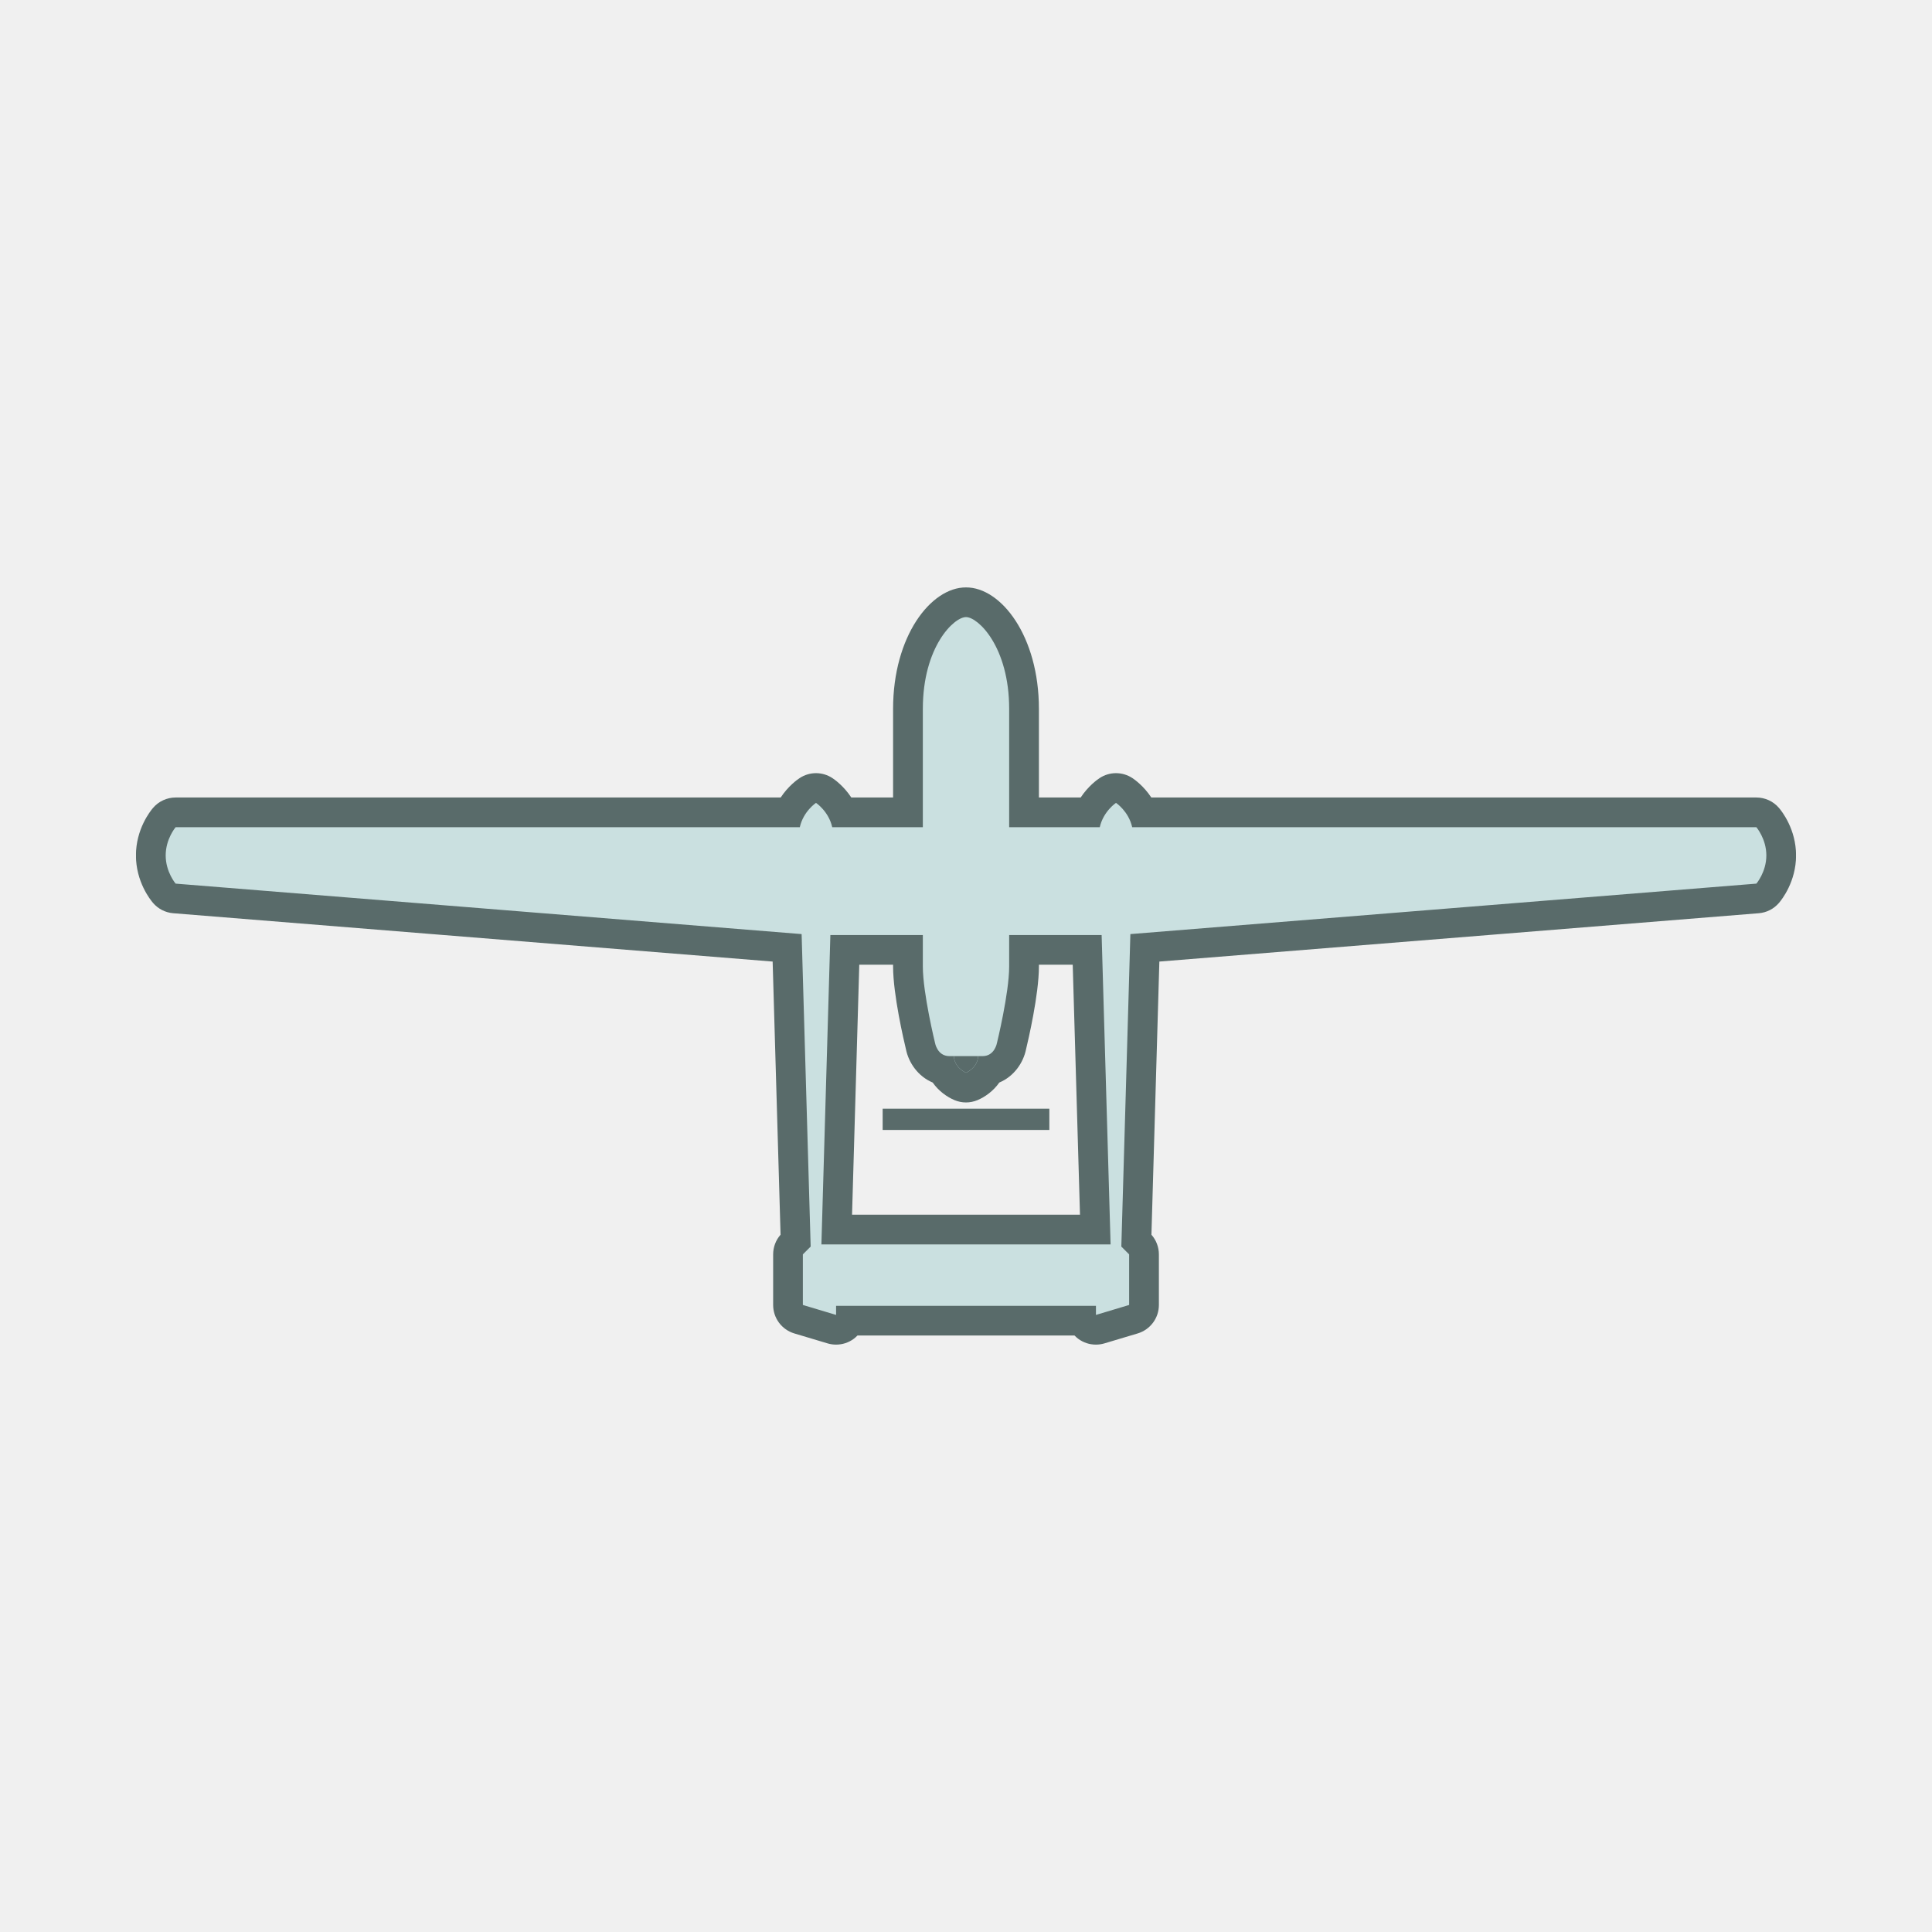
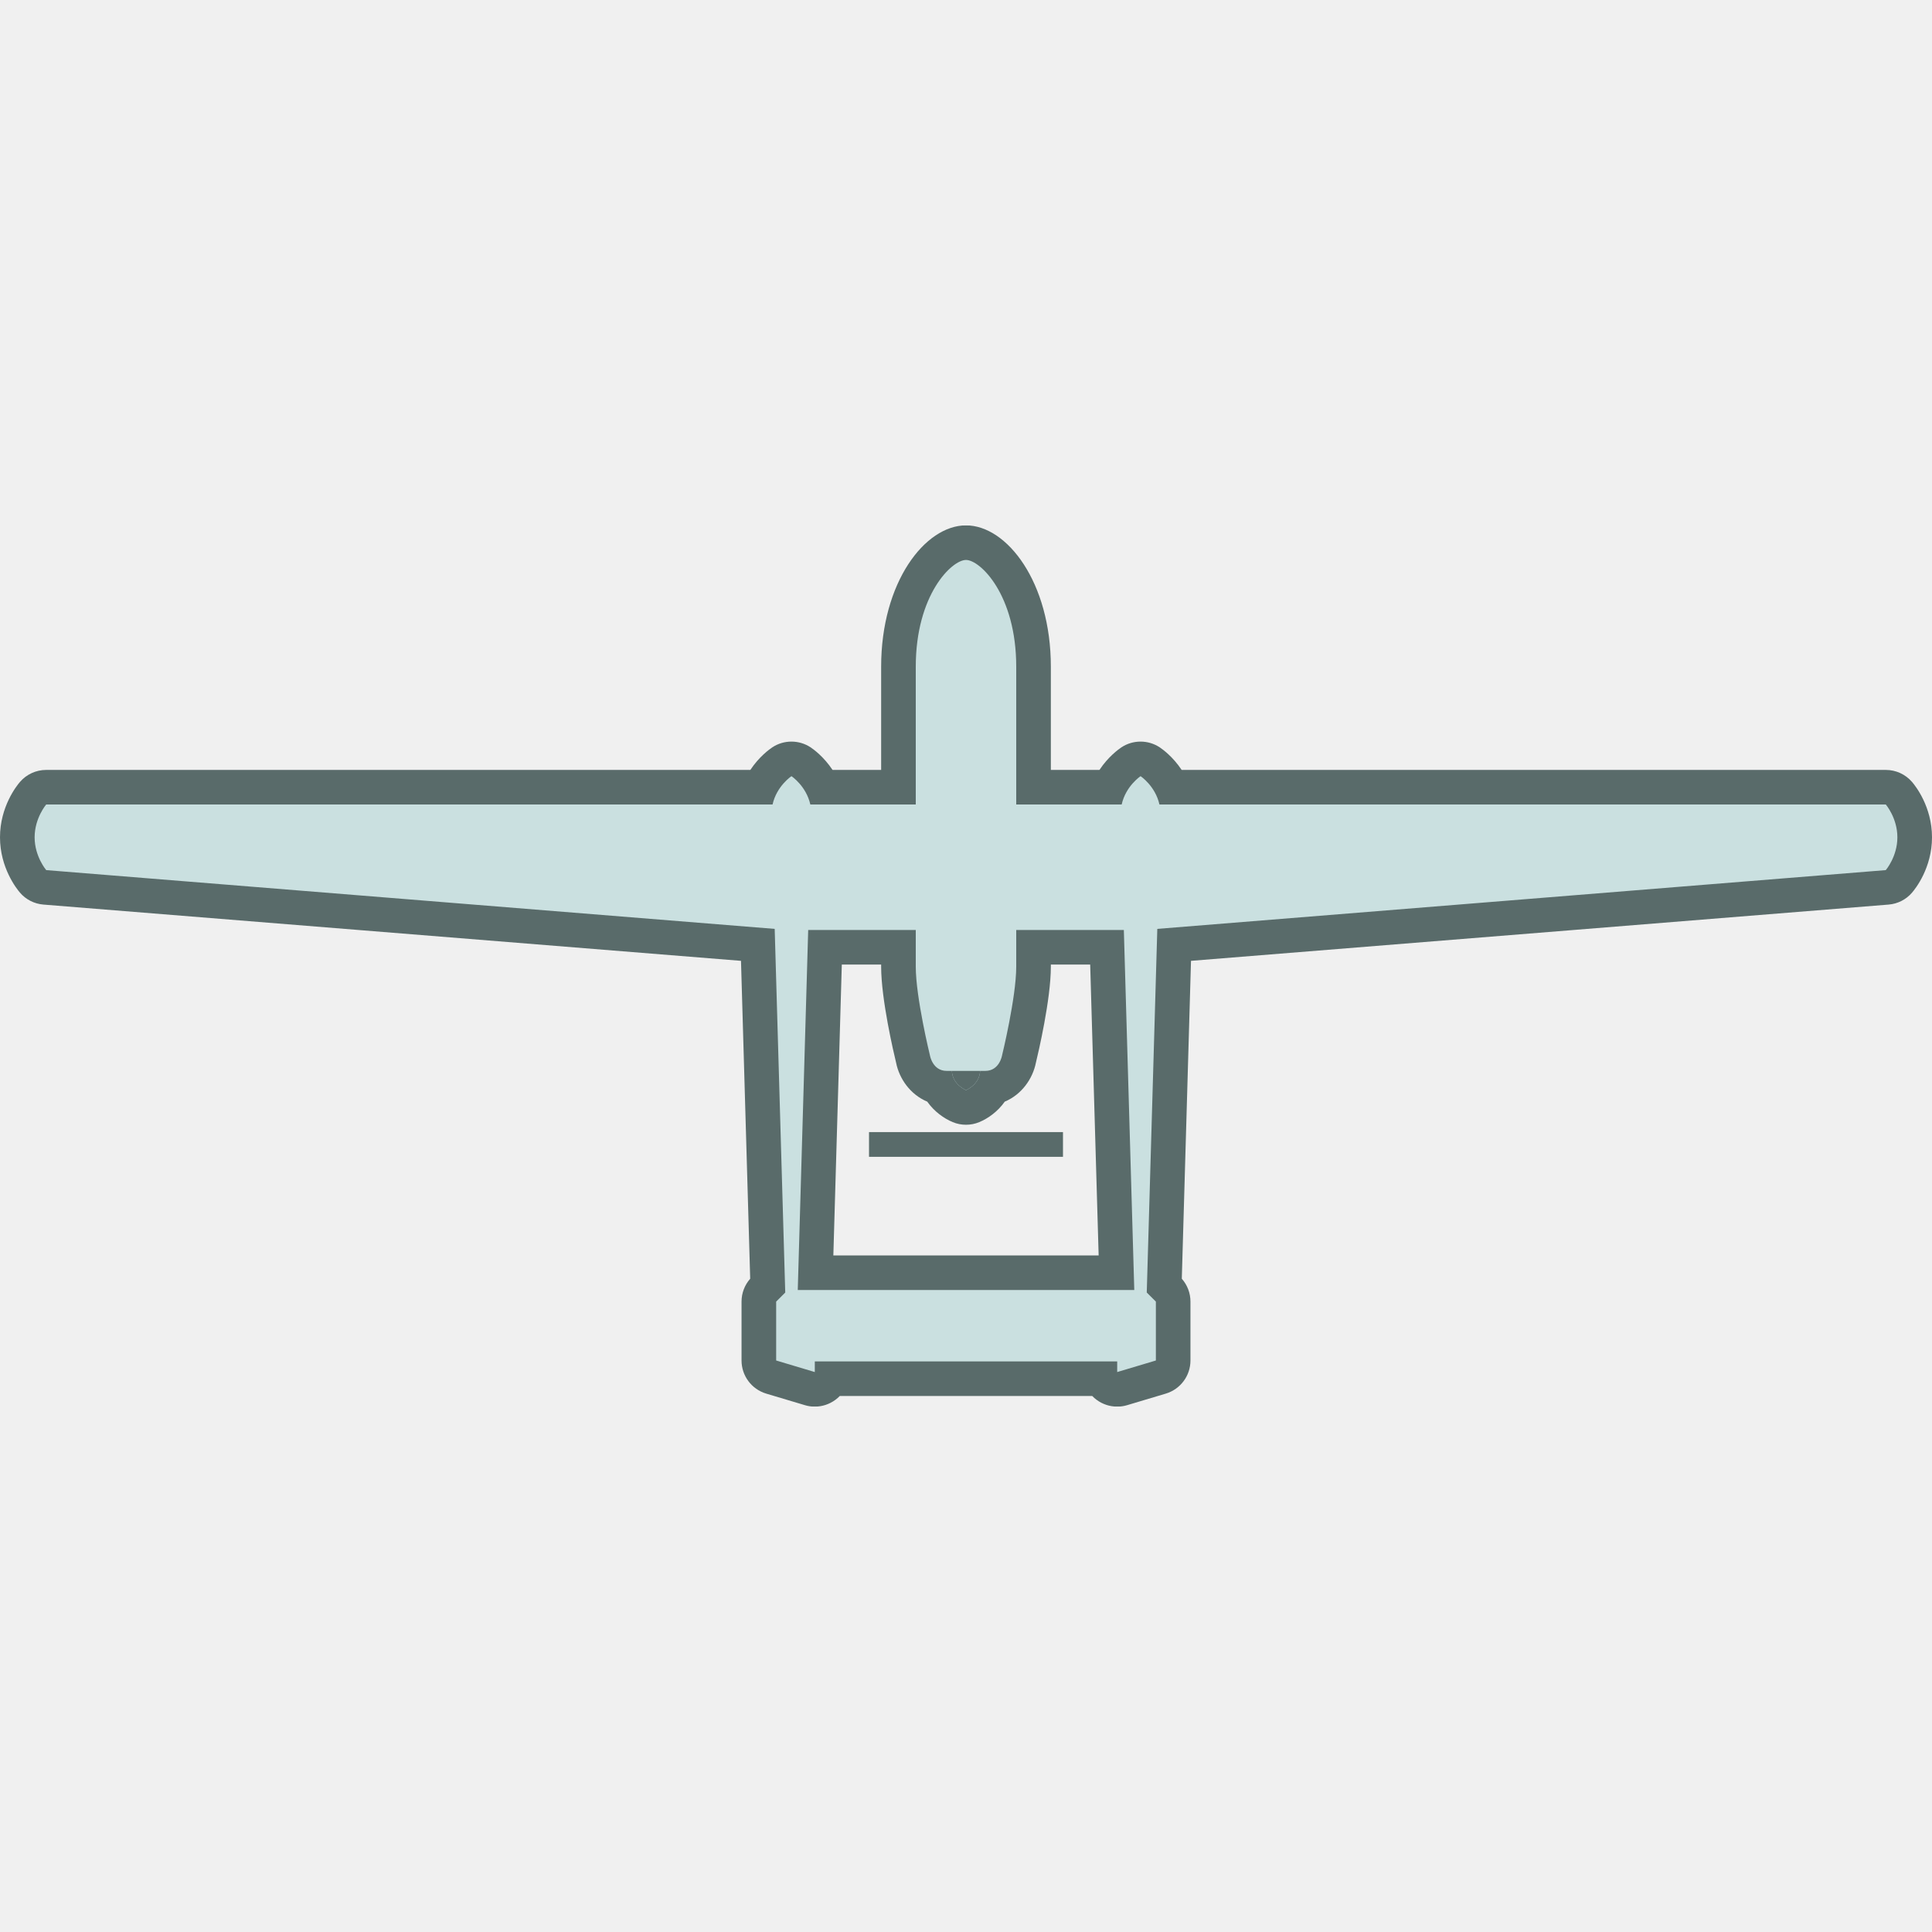
<svg xmlns="http://www.w3.org/2000/svg" xmlns:xlink="http://www.w3.org/1999/xlink" width="50px" height="50px" viewBox="0 0 50 50" version="1.1">
  <defs>
-     <polygon id="path-1" points="0 0 42.964 0 42.964 19.598 0 19.598" />
+     <polygon id="path-1" points="0 0 50 0 50 22.807 0 22.807" />
  </defs>
  <g id="Planes/Eitan" stroke="none" stroke-width="1" fill="none" fill-rule="evenodd">
-     <g id="Group-10" transform="translate(25, 25) rotate(-360) translate(-25, -25) translate(3.517975, 15.20118)">
-       <polygon id="Fill-1" fill="#596B6A" points="19.325 14.042 23.639 14.042 23.639 13.492 19.325 13.492" />
+     <g id="Group-10" transform="translate(25, 25) rotate(-360) translate(-25, -25) translate(-0, 13.59649)">
+       <polygon id="Fill-1" fill="#596B6A" points="22.49 16.342 27.51 16.342 27.51 15.702 22.49 15.702" />
      <g id="Group-9">
-         <path d="M18.136,16.62 L24.828,16.62 C24.785,15.138 24.688,11.829 24.618,9.382 L22.984,9.382 L22.984,9.813 C22.984,10.509 22.696,11.724 22.661,11.867 C22.61,12.137 22.415,12.421 22.087,12.496 C21.97,12.72 21.766,12.859 21.629,12.916 C21.582,12.935 21.532,12.945 21.482,12.945 C21.432,12.945 21.382,12.935 21.335,12.916 C21.198,12.859 20.994,12.72 20.877,12.496 C20.55,12.421 20.354,12.137 20.303,11.867 C20.269,11.724 19.98,10.509 19.98,9.813 L19.98,9.382 L18.346,9.382 C18.276,11.829 18.18,15.138 18.136,16.62 M24.845,19.213 C24.763,19.213 24.682,19.187 24.615,19.137 C24.559,19.096 24.516,19.04 24.49,18.977 L18.475,18.977 C18.448,19.04 18.405,19.096 18.349,19.137 C18.282,19.187 18.201,19.213 18.12,19.213 C18.082,19.213 18.045,19.208 18.009,19.197 L17.149,18.939 C16.987,18.891 16.875,18.741 16.875,18.571 L16.875,17.262 C16.875,17.16 16.916,17.062 16.988,16.99 L17.073,16.906 C17.035,15.601 16.928,11.952 16.853,9.329 L0.996,8.05 C0.895,8.041 0.801,7.994 0.735,7.917 C0.699,7.875 0.385,7.492 0.385,6.937 C0.385,6.381 0.699,5.999 0.735,5.957 C0.808,5.872 0.915,5.822 1.027,5.822 L16.91,5.822 C17.08,5.469 17.351,5.281 17.388,5.257 C17.452,5.214 17.526,5.193 17.6,5.193 C17.674,5.193 17.748,5.214 17.813,5.257 C17.85,5.281 18.121,5.469 18.291,5.822 L19.98,5.822 L19.98,3.144 C19.98,1.434 20.855,0.385 21.482,0.385 C22.109,0.385 22.984,1.434 22.984,3.144 L22.984,5.822 L24.673,5.822 C24.844,5.469 25.114,5.281 25.152,5.257 C25.216,5.214 25.29,5.193 25.364,5.193 C25.438,5.193 25.512,5.214 25.576,5.257 C25.613,5.281 25.884,5.469 26.054,5.822 L41.937,5.822 C42.049,5.822 42.156,5.872 42.229,5.957 C42.265,5.999 42.579,6.381 42.579,6.937 C42.579,7.492 42.265,7.875 42.229,7.917 C42.163,7.994 42.069,8.041 41.968,8.05 L26.111,9.329 C26.037,11.911 25.892,16.906 25.892,16.906 L25.976,16.99 C26.048,17.062 26.089,17.16 26.089,17.262 L26.089,18.571 C26.089,18.741 25.977,18.891 25.815,18.939 L24.955,19.197 C24.919,19.208 24.882,19.213 24.845,19.213" id="Fill-2" fill="#CAE0E0" />
+         <path d="M21.107,19.342 L28.894,19.342 C28.844,17.617 28.732,13.766 28.65,10.918 L26.748,10.918 L26.748,11.42 C26.748,12.23 26.412,13.644 26.372,13.811 C26.313,14.125 26.085,14.455 25.705,14.543 C25.568,14.803 25.33,14.965 25.171,15.031 C25.117,15.054 25.058,15.065 25,15.065 C24.942,15.065 24.883,15.054 24.829,15.031 C24.67,14.965 24.433,14.803 24.295,14.543 C23.915,14.455 23.687,14.125 23.628,13.811 C23.588,13.644 23.252,12.231 23.252,11.42 L23.252,10.918 L21.351,10.918 C21.269,13.766 21.157,17.617 21.107,19.342 M28.913,22.36 C28.818,22.36 28.724,22.329 28.646,22.271 C28.581,22.223 28.531,22.158 28.5,22.085 L21.5,22.085 C21.469,22.158 21.419,22.223 21.354,22.271 C21.276,22.329 21.182,22.36 21.087,22.36 C21.044,22.36 21,22.354 20.958,22.341 L19.958,22.041 C19.769,21.984 19.639,21.81 19.639,21.613 L19.639,20.089 C19.639,19.97 19.686,19.856 19.77,19.772 L19.868,19.674 C19.824,18.155 19.701,13.91 19.613,10.856 L1.16,9.368 C1.042,9.358 0.933,9.303 0.856,9.213 C0.814,9.165 0.448,8.719 0.448,8.073 C0.448,7.426 0.814,6.981 0.856,6.932 C0.941,6.833 1.065,6.776 1.196,6.776 L19.679,6.776 C19.877,6.365 20.192,6.146 20.236,6.117 C20.31,6.068 20.397,6.043 20.483,6.043 C20.569,6.043 20.655,6.068 20.73,6.117 C20.773,6.146 21.088,6.365 21.286,6.776 L23.252,6.776 L23.252,3.659 C23.252,1.669 24.27,0.447 25,0.447 C25.73,0.447 26.748,1.669 26.748,3.659 L26.748,6.776 L28.714,6.776 C28.912,6.365 29.227,6.146 29.27,6.117 C29.345,6.068 29.432,6.043 29.517,6.043 C29.604,6.043 29.69,6.068 29.765,6.117 C29.808,6.146 30.123,6.365 30.321,6.776 L48.805,6.776 C48.935,6.776 49.059,6.833 49.145,6.932 C49.186,6.981 49.552,7.426 49.552,8.073 C49.552,8.719 49.186,9.165 49.145,9.213 C49.068,9.303 48.958,9.358 48.841,9.368 L30.387,10.856 C30.301,13.861 30.132,19.674 30.132,19.674 L30.23,19.772 C30.314,19.856 30.361,19.97 30.361,20.089 L30.361,21.613 C30.361,21.81 30.232,21.984 30.042,22.041 L29.042,22.341 C29,22.354 28.957,22.36 28.913,22.36" id="Fill-2" fill="#CAE0E0" />
        <g id="Group-6">
          <mask id="mask-2" fill="white">
            <use xlink:href="#path-1" />
          </mask>
          <g id="Clip-5" />
-           <path d="M23.369,9.766 L24.244,9.766 C24.308,11.961 24.387,14.706 24.432,16.235 L21.665,16.235 L21.482,16.235 L21.299,16.235 L18.533,16.235 C18.577,14.706 18.657,11.961 18.72,9.766 L19.595,9.766 L19.595,9.813 C19.595,10.542 19.875,11.734 19.927,11.95 C19.998,12.306 20.244,12.658 20.62,12.815 C20.776,13.037 20.992,13.19 21.187,13.271 C21.281,13.31 21.382,13.33 21.482,13.33 C21.582,13.33 21.682,13.31 21.777,13.271 C21.972,13.19 22.188,13.037 22.344,12.815 C22.721,12.658 22.966,12.306 23.037,11.95 C23.089,11.734 23.369,10.542 23.369,9.813 L23.369,9.766 Z M21.482,2.27373675e-12 C20.571,2.27373675e-12 19.595,1.263 19.595,3.144 L19.595,5.438 L18.514,5.438 C18.319,5.143 18.088,4.978 18.025,4.936 C17.896,4.851 17.748,4.808 17.6,4.808 C17.452,4.808 17.305,4.851 17.176,4.936 C17.112,4.978 16.882,5.142 16.686,5.438 L1.027,5.438 C0.803,5.438 0.589,5.536 0.443,5.707 C0.369,5.793 -1.36424205e-12,6.257 -1.36424205e-12,6.937 C-1.36424205e-12,7.616 0.369,8.081 0.443,8.167 C0.575,8.321 0.763,8.417 0.965,8.433 L16.478,9.684 C16.55,12.167 16.644,15.392 16.683,16.753 C16.559,16.893 16.491,17.074 16.491,17.262 L16.491,18.571 C16.491,18.911 16.713,19.21 17.039,19.308 L17.898,19.565 C17.971,19.587 18.045,19.598 18.119,19.598 C18.283,19.598 18.444,19.546 18.579,19.446 C18.613,19.42 18.645,19.392 18.674,19.361 L21.299,19.361 L21.665,19.361 L24.29,19.361 C24.319,19.392 24.351,19.42 24.385,19.446 C24.52,19.546 24.681,19.598 24.845,19.598 C24.919,19.598 24.993,19.587 25.066,19.565 L25.925,19.308 C26.251,19.21 26.474,18.911 26.474,18.571 L26.474,17.262 C26.474,17.074 26.405,16.893 26.281,16.753 C26.321,15.392 26.414,12.167 26.486,9.684 L41.999,8.433 C42.201,8.417 42.389,8.321 42.521,8.167 C42.595,8.081 42.964,7.616 42.964,6.937 C42.964,6.257 42.595,5.793 42.521,5.707 C42.375,5.536 42.161,5.438 41.937,5.438 L26.278,5.438 C26.082,5.142 25.852,4.978 25.789,4.936 C25.66,4.851 25.512,4.808 25.364,4.808 C25.216,4.808 25.068,4.851 24.939,4.936 C24.876,4.978 24.646,5.142 24.45,5.438 L23.369,5.438 L23.369,3.144 C23.369,1.263 22.393,2.27373675e-12 21.482,2.27373675e-12 L21.482,2.27373675e-12 Z M21.482,12.561 C21.482,12.561 21.179,12.435 21.169,12.131 L21.052,12.131 C20.737,12.131 20.68,11.788 20.68,11.788 C20.68,11.788 20.365,10.5 20.365,9.813 L20.365,8.997 L17.972,8.997 C17.894,11.711 17.777,15.759 17.74,17.004 L21.299,17.004 L21.482,17.004 L21.665,17.004 L25.224,17.004 C25.188,15.759 25.07,11.711 24.992,8.997 L22.599,8.997 L22.599,9.813 C22.599,10.5 22.284,11.788 22.284,11.788 C22.284,11.788 22.227,12.131 21.912,12.131 L21.795,12.131 C21.786,12.435 21.482,12.561 21.482,12.561 L21.482,12.561 Z M21.482,0.769 C21.797,0.769 22.599,1.542 22.599,3.144 L22.599,6.207 L24.944,6.207 C25.037,5.794 25.364,5.577 25.364,5.577 C25.364,5.577 25.691,5.794 25.783,6.207 L41.937,6.207 C41.937,6.207 42.195,6.507 42.195,6.937 C42.195,7.366 41.937,7.667 41.937,7.667 L25.736,8.973 C25.657,11.728 25.536,15.881 25.502,17.06 L25.704,17.262 L25.704,18.571 L24.845,18.829 L24.845,18.593 L21.665,18.593 L21.299,18.593 L18.12,18.593 L18.12,18.829 L17.26,18.571 L17.26,17.262 L17.462,17.06 C17.428,15.881 17.307,11.728 17.228,8.973 L1.027,7.667 C1.027,7.667 0.77,7.366 0.77,6.937 C0.77,6.507 1.027,6.207 1.027,6.207 L17.181,6.207 C17.273,5.794 17.6,5.577 17.6,5.577 C17.6,5.577 17.928,5.794 18.02,6.207 L20.365,6.207 L20.365,3.144 C20.365,1.542 21.167,0.769 21.482,0.769 L21.482,0.769 Z" id="Fill-4" fill="#596B6A" mask="url(#mask-2)" />
+           <path d="M27.196,11.366 L28.214,11.366 C28.288,13.92 28.381,17.114 28.433,18.894 L25.213,18.894 L25,18.894 L24.788,18.894 L21.567,18.894 C21.619,17.114 21.712,13.92 21.786,11.366 L22.804,11.366 L22.804,11.42 C22.804,12.268 23.13,13.656 23.191,13.906 C23.273,14.321 23.559,14.731 23.997,14.914 C24.179,15.172 24.43,15.35 24.657,15.444 C24.767,15.49 24.883,15.512 25,15.512 C25.117,15.512 25.233,15.49 25.343,15.444 C25.57,15.35 25.821,15.172 26.003,14.914 C26.441,14.731 26.727,14.321 26.809,13.906 C26.87,13.656 27.196,12.268 27.196,11.42 L27.196,11.366 Z M25,2.72848411e-12 C23.94,2.72848411e-12 22.804,1.47 22.804,3.659 L22.804,6.329 L21.546,6.329 C21.318,5.985 21.051,5.793 20.977,5.744 C20.827,5.645 20.655,5.596 20.483,5.596 C20.31,5.596 20.138,5.645 19.988,5.744 C19.915,5.793 19.647,5.985 19.419,6.329 L1.196,6.329 C0.934,6.329 0.686,6.443 0.516,6.641 C0.429,6.741 -1.59161573e-12,7.282 -1.59161573e-12,8.073 C-1.59161573e-12,8.863 0.43,9.404 0.516,9.504 C0.669,9.684 0.888,9.795 1.124,9.814 L19.177,11.27 C19.26,14.16 19.369,17.912 19.415,19.497 C19.271,19.66 19.191,19.87 19.191,20.089 L19.191,21.613 C19.191,22.008 19.45,22.356 19.829,22.47 L20.83,22.769 C20.914,22.795 21.001,22.807 21.087,22.807 C21.277,22.807 21.465,22.746 21.621,22.63 C21.661,22.6 21.699,22.568 21.733,22.532 L24.788,22.532 L25.213,22.532 L28.267,22.532 C28.301,22.568 28.339,22.6 28.379,22.63 C28.535,22.746 28.723,22.807 28.913,22.807 C28.999,22.807 29.086,22.795 29.171,22.769 L30.171,22.47 C30.55,22.356 30.809,22.008 30.809,21.613 L30.809,20.089 C30.809,19.87 30.729,19.66 30.585,19.497 C30.631,17.912 30.74,14.16 30.823,11.27 L48.877,9.814 C49.112,9.795 49.331,9.684 49.484,9.504 C49.571,9.404 50,8.863 50,8.073 C50,7.282 49.571,6.741 49.484,6.641 C49.314,6.443 49.066,6.329 48.804,6.329 L30.581,6.329 C30.353,5.985 30.086,5.793 30.012,5.744 C29.862,5.645 29.69,5.596 29.518,5.596 C29.345,5.596 29.173,5.645 29.023,5.744 C28.95,5.793 28.682,5.985 28.454,6.329 L27.196,6.329 L27.196,3.659 C27.196,1.47 26.06,2.72848411e-12 25,2.72848411e-12 L25,2.72848411e-12 Z M25,14.618 C25,14.618 24.647,14.472 24.635,14.118 L24.5,14.118 C24.133,14.118 24.067,13.718 24.067,13.718 C24.067,13.718 23.7,12.219 23.7,11.42 L23.7,10.471 L20.916,10.471 C20.825,13.628 20.688,18.34 20.646,19.789 L24.788,19.789 L25,19.789 L25.213,19.789 L29.355,19.789 C29.312,18.34 29.175,13.628 29.085,10.471 L26.3,10.471 L26.3,11.42 C26.3,12.219 25.933,13.718 25.933,13.718 C25.933,13.718 25.867,14.118 25.5,14.118 L25.365,14.118 C25.353,14.472 25,14.618 25,14.618 L25,14.618 Z M25,0.895 C25.367,0.895 26.3,1.794 26.3,3.659 L26.3,7.223 L29.029,7.223 C29.137,6.742 29.518,6.491 29.518,6.491 C29.518,6.491 29.898,6.742 30.006,7.223 L48.804,7.223 C48.804,7.223 49.104,7.573 49.104,8.073 C49.104,8.572 48.804,8.922 48.804,8.922 L29.951,10.443 C29.859,13.649 29.718,18.482 29.678,19.854 L29.914,20.089 L29.914,21.613 L28.913,21.912 L28.913,21.637 L25.213,21.637 L24.788,21.637 L21.087,21.637 L21.087,21.912 L20.087,21.613 L20.087,20.089 L20.322,19.854 C20.282,18.482 20.141,13.649 20.049,10.443 L1.196,8.922 C1.196,8.922 0.896,8.572 0.896,8.073 C0.896,7.573 1.196,7.223 1.196,7.223 L19.994,7.223 C20.102,6.742 20.483,6.491 20.483,6.491 C20.483,6.491 20.863,6.742 20.971,7.223 L23.7,7.223 L23.7,3.659 C23.7,1.794 24.633,0.895 25,0.895 L25,0.895 Z" id="Fill-4" fill="#596B6A" mask="url(#mask-2)" />
        </g>
-         <path d="M21.169,12.131 C21.179,12.435 21.482,12.561 21.482,12.561 C21.482,12.561 21.785,12.435 21.795,12.131 L21.169,12.131 Z" id="Fill-7" fill="#596B6A" />
+         <path d="M24.635,14.118 C24.647,14.472 25,14.618 25,14.618 C25,14.618 25.353,14.472 25.365,14.118 L24.635,14.118 Z" id="Fill-7" fill="#596B6A" />
      </g>
    </g>
  </g>
</svg>
